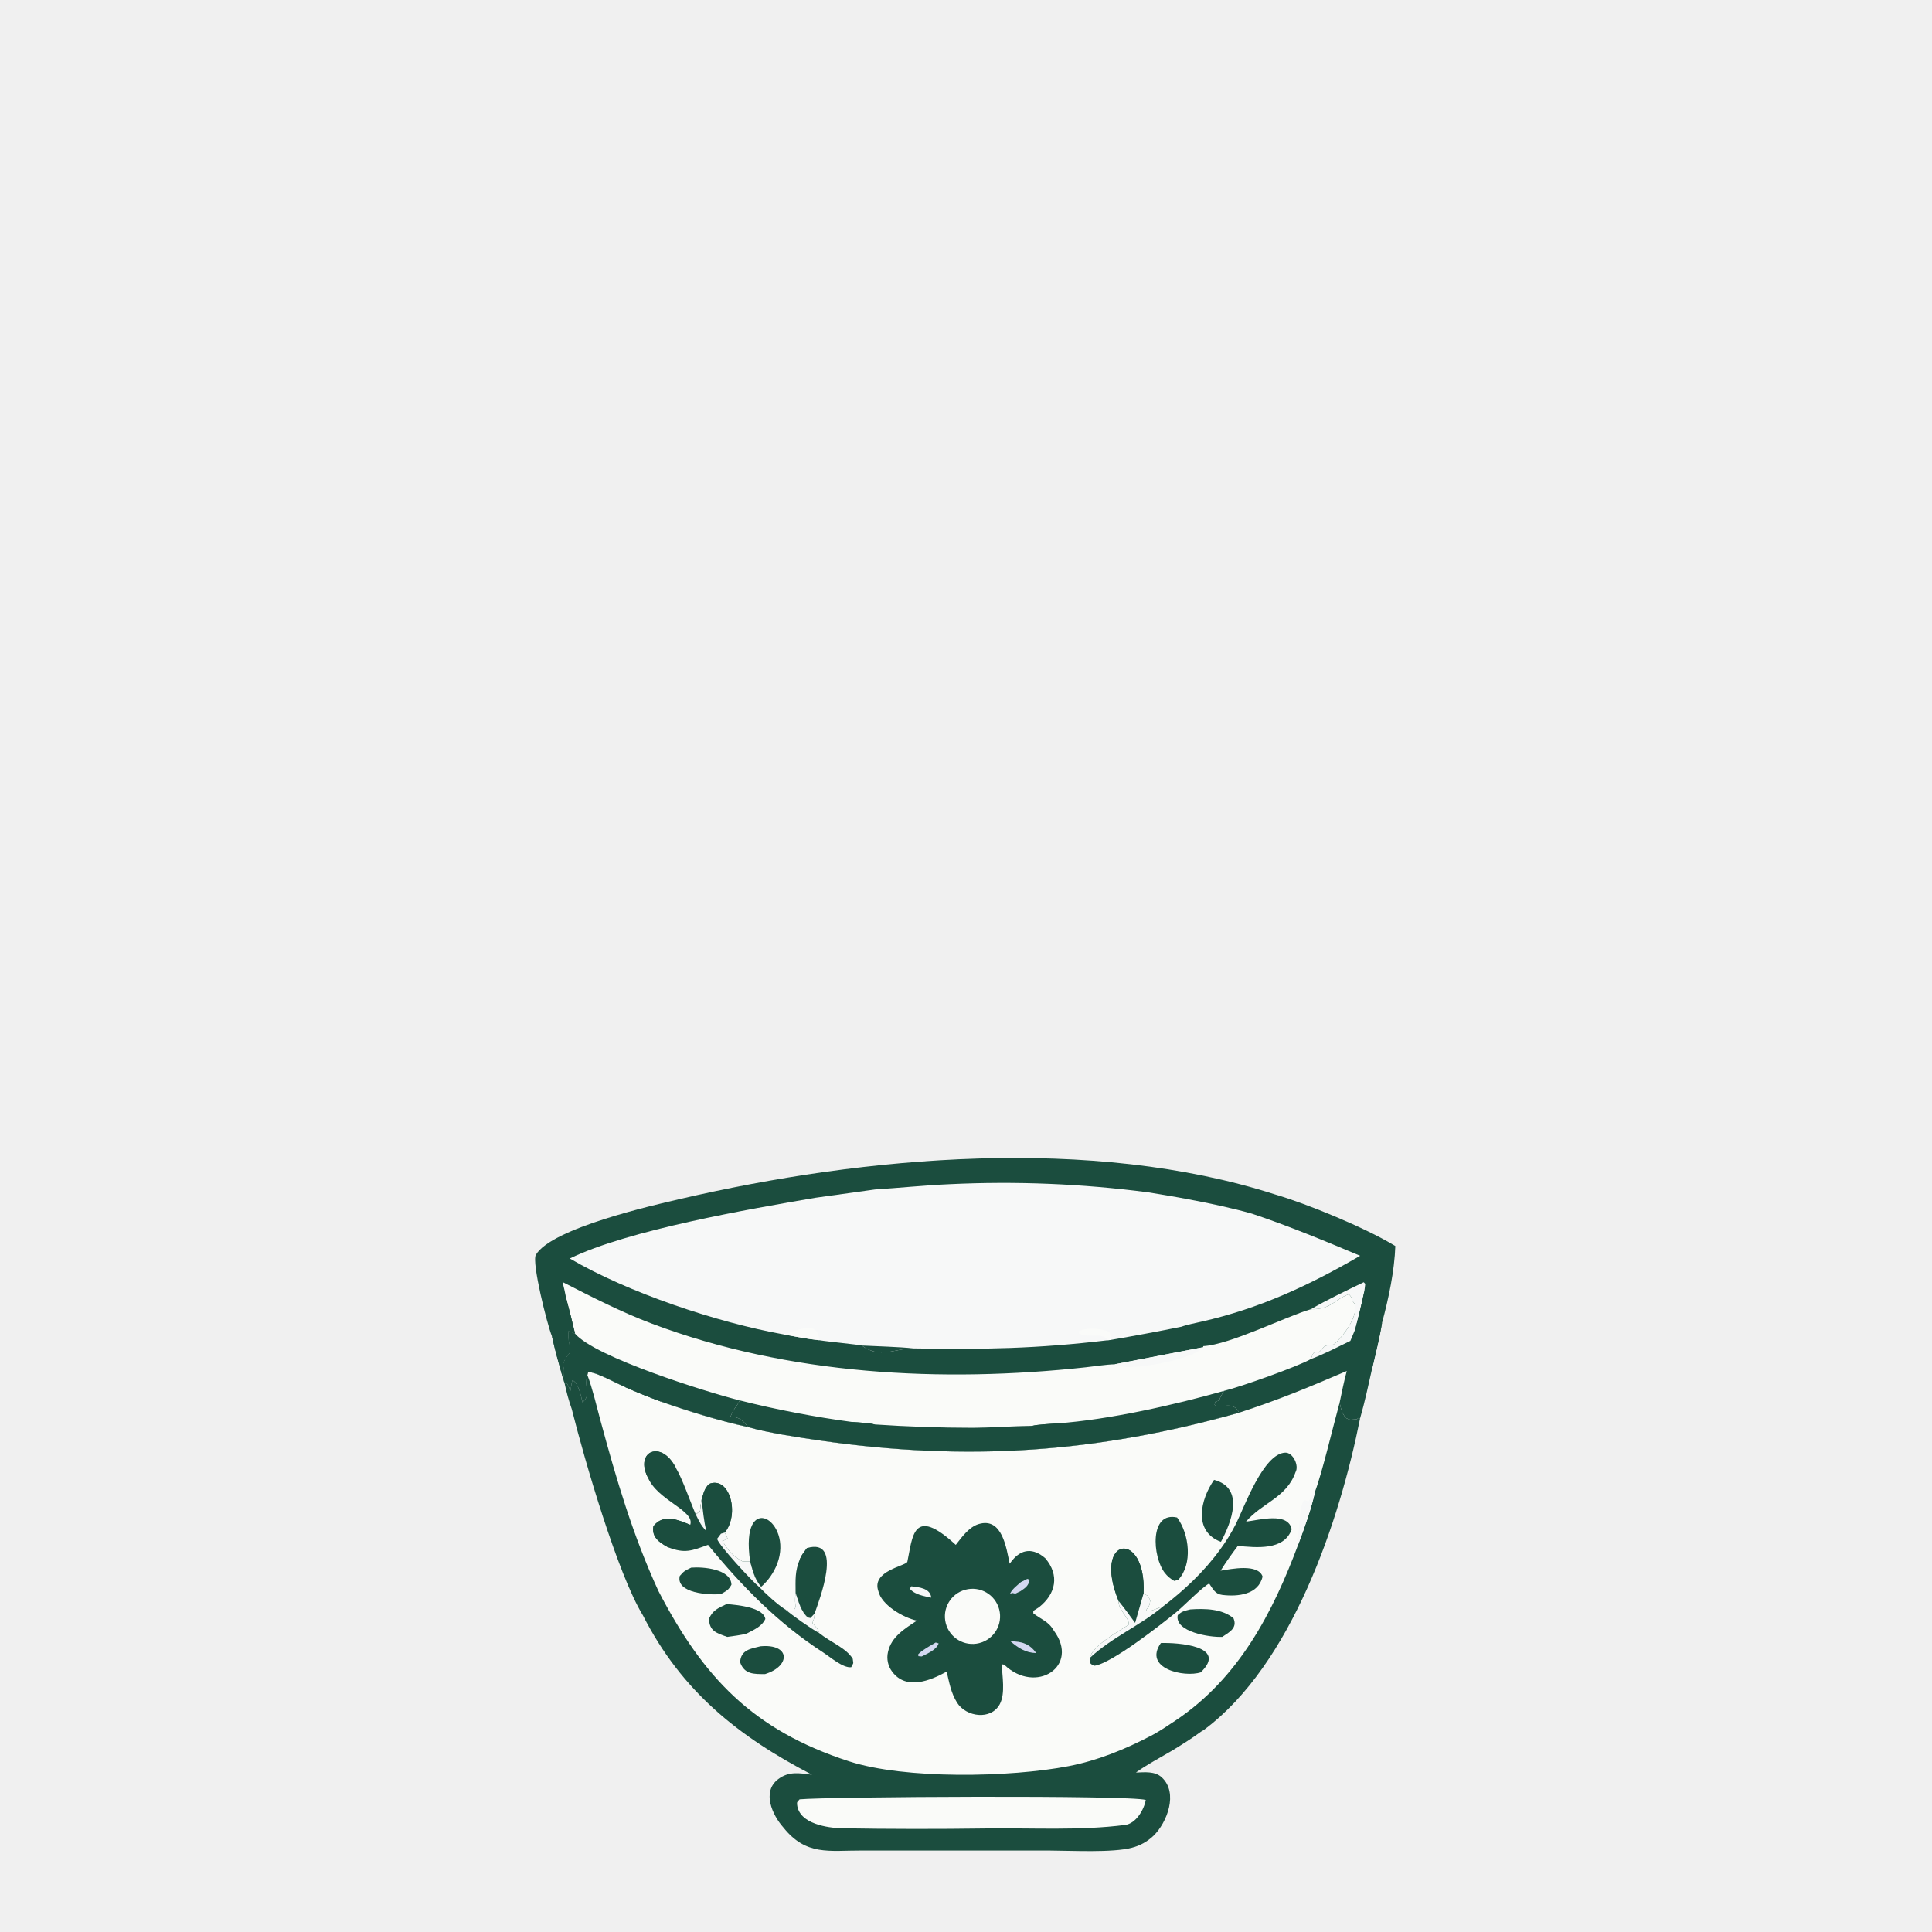
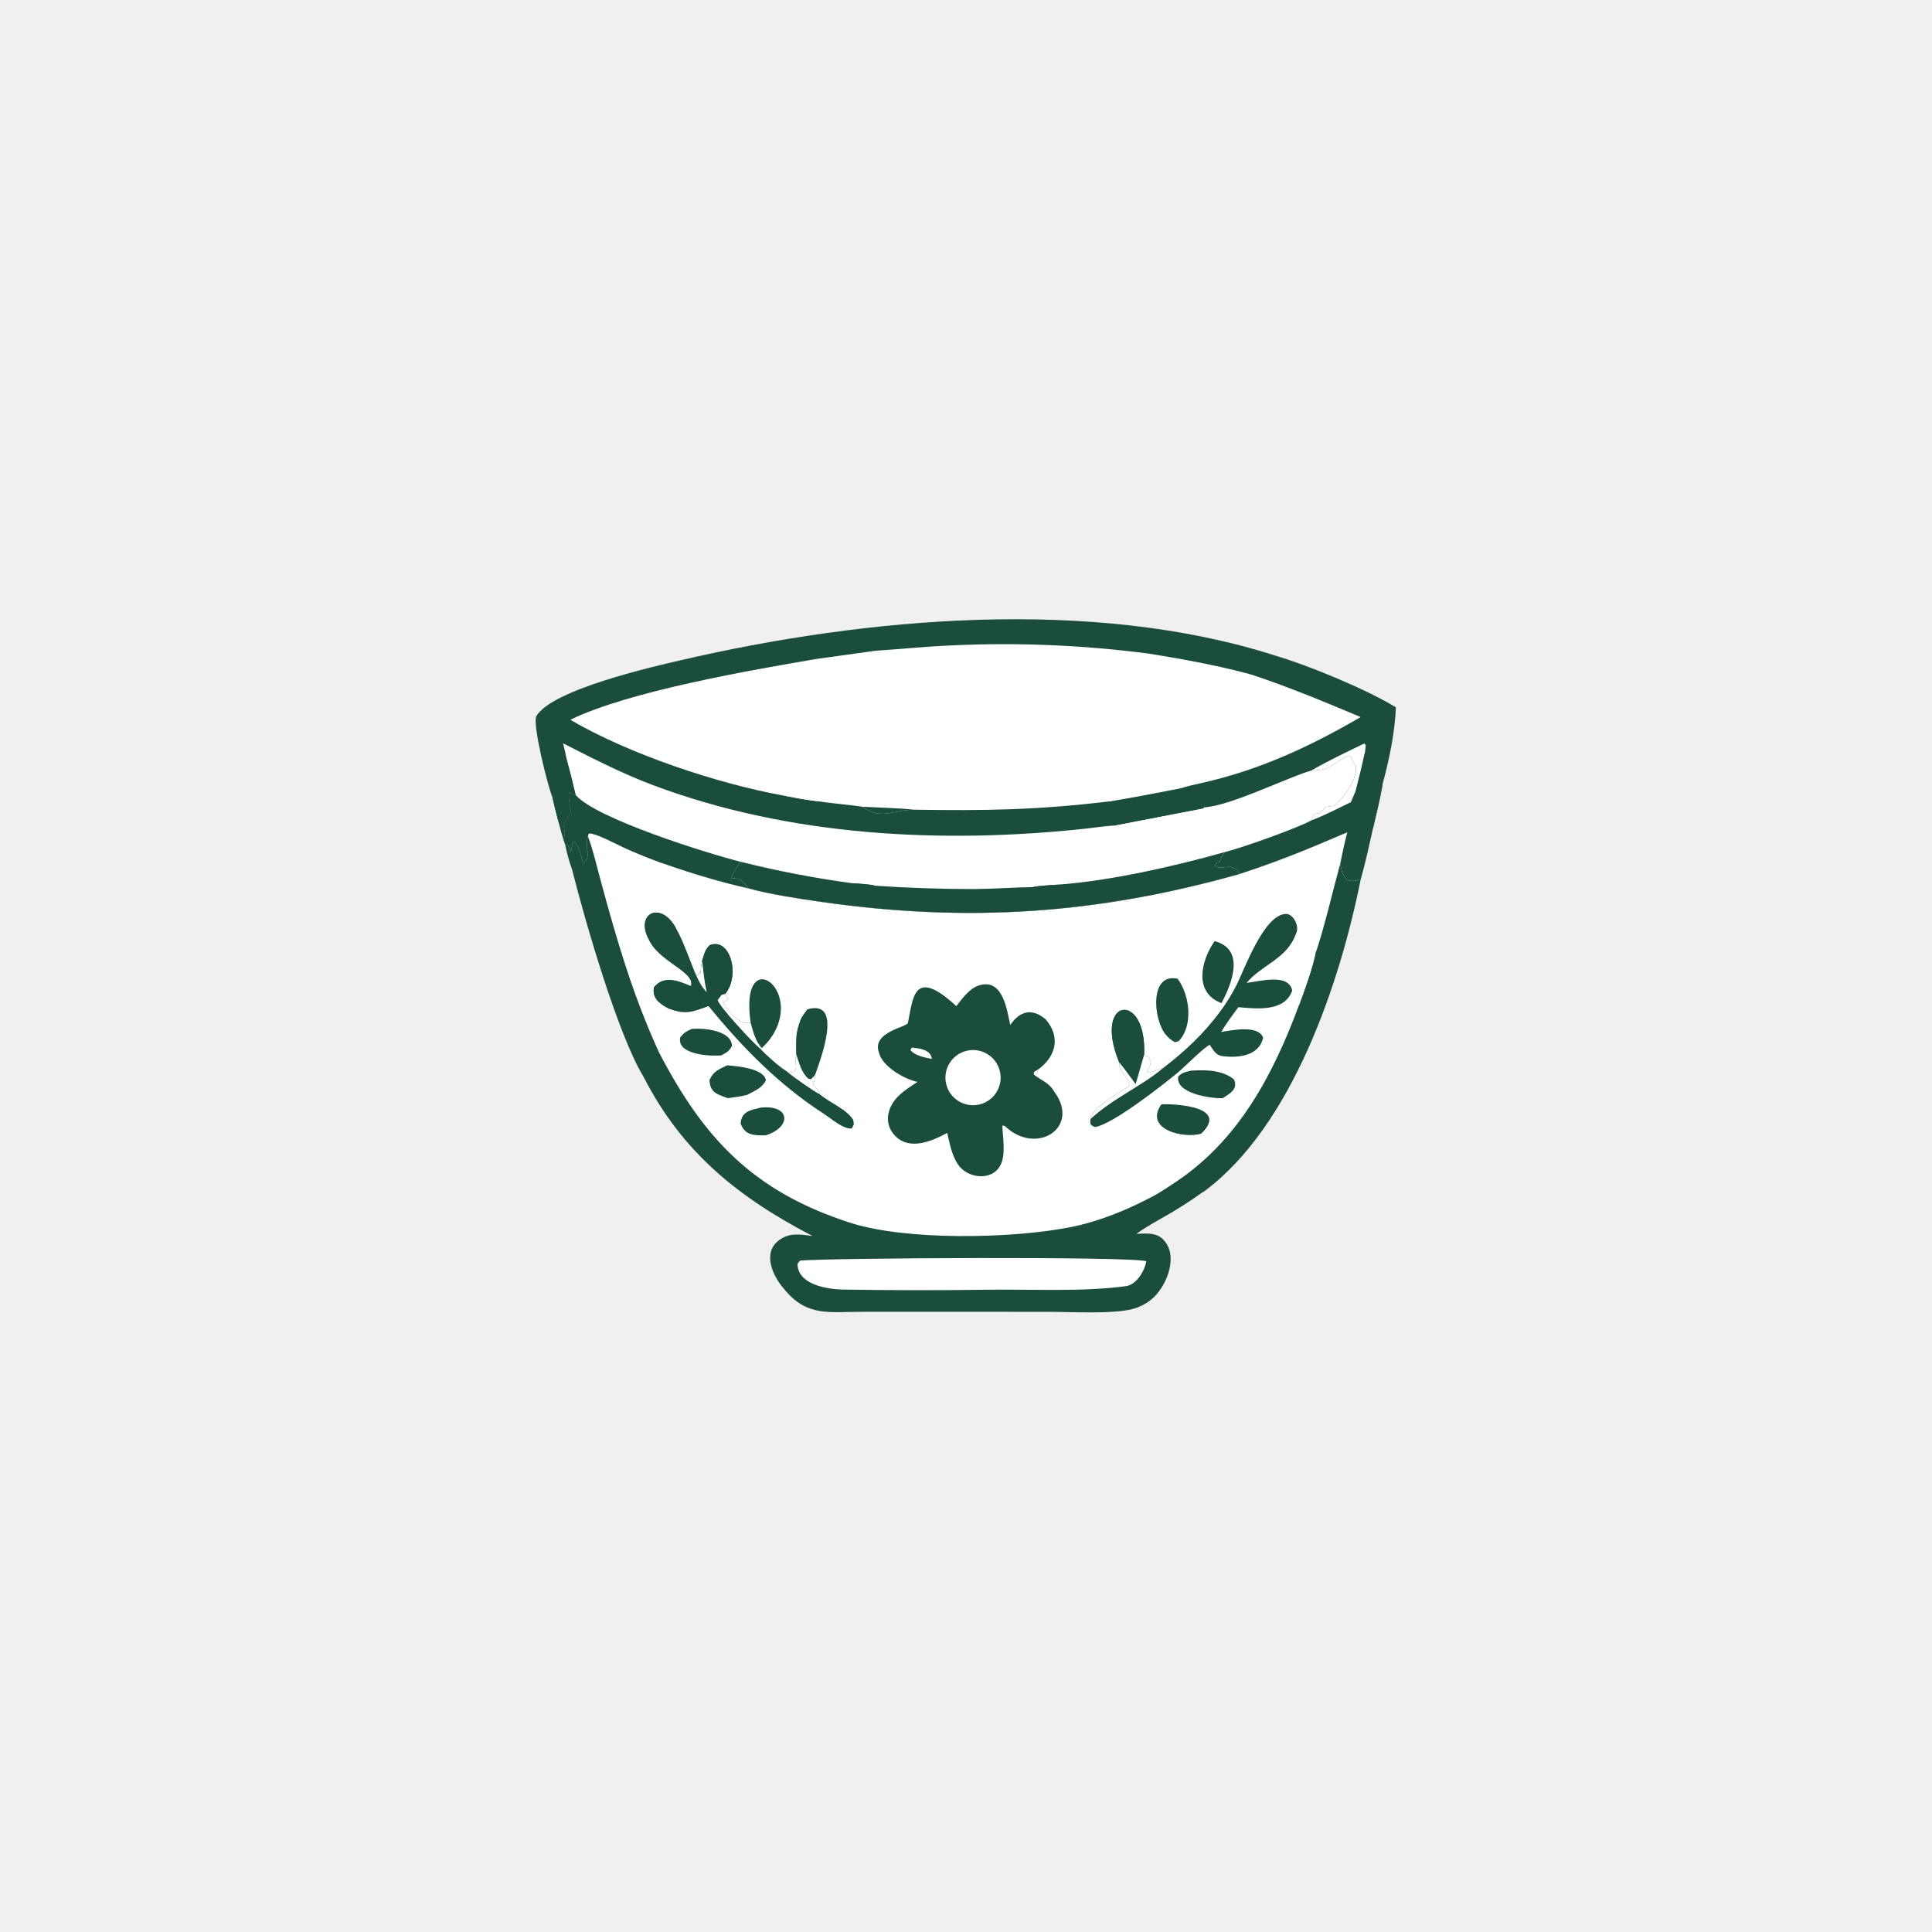
<svg xmlns="http://www.w3.org/2000/svg" width="624" height="624" viewBox="0 0 624 624" fill="none">
-   <path d="M178.272 431.618C176.701 427.782 171.684 407.673 173.062 405.302C178.11 396.62 211.705 389.099 219.546 387.275C279.354 373.362 352.66 366.775 411.8 385.773C422.17 388.794 440.755 396.479 450 402.053L450.67 402.448C450.38 410.573 448.5 419.414 446.365 427.296C445.655 431.808 444.295 437.118 443.26 441.628C442.025 447.083 440.84 452.758 439.285 458.113C432.67 491.343 417.205 537.543 389 558.603C388.605 558.898 388.385 559.018 387.985 559.243C384.665 561.653 381.95 563.358 378.435 565.498C374.865 567.593 370.11 570.133 366.89 572.498C369.73 572.403 373.015 571.993 375.25 574.068C380.635 579.063 376.96 588.658 372.545 592.938C370.585 594.808 368.17 596.138 365.545 596.798C359.305 598.448 346.06 597.718 339.185 597.698L278.413 597.688C267.785 597.653 260.373 599.473 253 590.228C249.498 586.303 245.959 578.708 251.321 574.648C254.837 571.988 258.181 572.693 262.241 573.193C238.521 560.878 220.172 546.293 207.673 521.778C199.495 508.473 188.764 471.468 184.661 455.093C183.555 451.888 183.068 450.033 182.335 446.713L181.848 445.243C180.528 440.598 179.321 436.348 178.272 431.618Z" fill="#FAFBF9" />
-   <path d="M178.272 431.618C176.701 427.782 171.684 407.673 173.062 405.302C178.11 396.62 211.705 389.099 219.546 387.275C279.354 373.362 352.66 366.775 411.8 385.773C422.17 388.794 440.755 396.479 450 402.053L450.67 402.448C450.38 410.573 448.5 419.414 446.365 427.296C445.655 431.808 444.295 437.118 443.26 441.628C442.025 447.083 440.84 452.758 439.285 458.113L438.695 457.993L438.265 458.363C435.965 458.498 436.34 458.813 434.565 457.913C433.215 455.858 433.24 455.468 432.68 452.998C433.4 449.578 434.07 446.183 434.985 442.808C422.41 448.203 413.275 452.013 400.23 456.273C354.235 469.228 312.465 472.098 264.782 465.248C258.29 464.318 247.806 462.738 241.624 460.923C232.43 458.908 222.397 455.828 213.536 452.698C209.622 451.268 205.757 449.708 201.948 448.018C199.399 446.968 192.221 442.918 189.97 443.203L189.703 444.093C188.496 448.573 191.154 450.278 188.136 452.923C187.652 451.003 186.859 446.508 184.844 445.798C184.633 446.768 184.511 447.388 184.379 448.383L184.28 449.188L183.253 447.018L182.335 446.713L181.848 445.243C180.528 440.598 179.321 436.348 178.272 431.618Z" fill="#1B4D3E" />
-   <path d="M182.876 419.378C182.512 417.504 182.169 415.921 181.69 414.074C191.051 418.851 200.657 423.784 210.511 427.499C254.625 444.128 304.135 446.658 350.635 441.618C353.55 441.303 357.16 440.718 360.03 440.638L388.565 435.133L388.64 434.773C397.235 434.333 415.68 425.049 423.405 422.855C430.08 422.941 430.685 419.848 435.665 418.013C437.26 419.65 435.945 419.385 437.705 421.284C438.495 425.445 433.815 431.663 430.765 434.253C427.065 434.808 428.58 434.208 425.885 436.848L424.905 436.568C423.865 437.088 424 437.528 423.405 438.948C419.265 441.338 400.55 447.988 395.38 449.213C394.615 450.428 394.2 450.953 393.77 452.353L392.595 452.708L392.285 453.703C394.385 455.333 398.015 452.008 400.23 456.273C354.235 469.228 312.465 472.098 264.782 465.248C258.29 464.318 247.806 462.738 241.624 460.923C232.43 458.908 222.397 455.828 213.536 452.698C209.622 451.268 205.757 449.708 201.948 448.018C199.399 446.968 192.221 442.918 189.97 443.203L189.703 444.093C188.496 448.573 191.154 450.278 188.136 452.923C187.652 451.003 186.859 446.508 184.844 445.798C184.633 446.768 184.511 447.388 184.379 448.383L184.28 449.188L183.253 447.018L182.335 446.713L181.848 445.243C183.08 440.558 180.085 441.913 183.992 436.888C184.492 434.648 183.118 433.103 183.627 429.734C184.309 430.125 185 430.448 185.728 430.743C184.853 426.937 183.902 423.147 182.876 419.378Z" fill="#FAFBF9" />
-   <path d="M341.55 459.723C358.28 458.528 379.355 453.753 395.38 449.213C394.615 450.428 394.2 450.953 393.77 452.353L392.595 452.708L392.285 453.703C394.385 455.333 398.015 452.008 400.23 456.273C354.235 469.228 312.465 472.098 264.782 465.248C258.29 464.318 247.806 462.738 241.624 460.923C240.023 458.753 238.651 457.588 235.895 457.588C237.519 453.898 238.009 454.458 238.882 452.293C250.888 455.313 263.056 457.653 275.327 459.293C276.879 459.383 281.139 459.623 282.4 460.063C293.02 460.783 303.66 461.148 314.305 461.153C320.755 461.103 327.185 460.593 333.435 460.523C335.005 460.088 339.675 459.863 341.55 459.723Z" fill="#1B4D3E" />
-   <path d="M333.435 460.523C335.005 460.088 339.675 459.863 341.55 459.723C344.645 461.363 345.89 459.728 348.98 460.168C349.905 460.298 349.49 461.318 350.915 461.918C347.485 463.148 333.445 464.523 330.81 461.688C331.845 461.578 332.63 461.518 333.58 461.078L333.435 460.523Z" fill="#1B4D3E" />
-   <path d="M275.327 459.293C276.879 459.383 281.139 459.623 282.4 460.063C283.778 461.263 286.302 461.468 288.204 461.828L288.22 462.633C285.691 464.618 271.826 462.378 269.744 460.273L270.286 459.803C272.464 459.913 273.234 459.898 275.327 459.293Z" fill="#1B4D3E" />
-   <path d="M181.848 445.243C183.08 440.558 180.085 441.913 183.992 436.888C184.492 434.648 183.118 433.103 183.627 429.734C184.309 430.125 185 430.448 185.728 430.743C192.225 438.368 228.238 449.623 238.882 452.293C238.009 454.458 237.519 453.898 235.895 457.588C238.651 457.588 240.023 458.753 241.624 460.923C232.43 458.908 222.397 455.828 213.536 452.698C209.622 451.268 205.757 449.708 201.948 448.018C199.399 446.968 192.221 442.918 189.97 443.203L189.703 444.093C188.496 448.573 191.154 450.278 188.136 452.923C187.652 451.003 186.859 446.508 184.844 445.798C184.633 446.768 184.511 447.388 184.379 448.383L184.28 449.188L183.253 447.018L182.335 446.713L181.848 445.243Z" fill="#1B4D3E" />
-   <path d="M201.948 448.018C204.169 448.023 209.162 447.443 210.306 448.068L210.597 448.568C211.57 450.213 212.726 451.373 213.536 452.698C209.622 451.268 205.757 449.708 201.948 448.018Z" fill="#1B4D3E" />
-   <path d="M360.03 440.638L388.565 435.133C386.33 438.773 363.865 443.508 360.03 440.638Z" fill="#F7F8F8" />
-   <path d="M423.405 422.855C427.875 420.18 435.63 416.449 440.455 414.141L440.96 414.675L440.675 417.021C439.79 421.145 438.805 425.247 437.72 429.324L436.14 433.083C432.425 434.878 427.16 437.608 423.405 438.948C424 437.528 423.865 437.088 424.905 436.568L425.885 436.848C428.58 434.208 427.065 434.808 430.765 434.253C433.815 431.663 438.495 425.445 437.705 421.284C435.945 419.385 437.26 419.65 435.665 418.013C430.685 419.848 430.08 422.941 423.405 422.855Z" fill="#F7F8F8" />
-   <path d="M178.272 431.618C179.582 432.063 179.269 432.158 180.188 433.693L181.177 433.778C182.146 430.783 179.569 425.859 178.265 422.802L179.484 422.399L180.853 423.167C182.357 422.888 179.906 421.927 182.876 419.378C183.902 423.147 184.853 426.937 185.728 430.743C185 430.448 184.309 430.125 183.627 429.734C183.118 433.103 184.492 434.648 183.992 436.888C180.085 441.913 183.08 440.558 181.848 445.243C180.528 440.598 179.321 436.348 178.272 431.618Z" fill="#1B4D3E" />
-   <path d="M440.675 417.021C442.235 421.1 442.635 422.19 443.17 426.439C441.375 427.371 439.51 428.513 437.72 429.324C438.805 425.247 439.79 421.145 440.675 417.021Z" fill="#1B4D3E" />
-   <path d="M444.16 430.643L445.42 427.574L446.365 427.296C445.655 431.808 444.295 437.118 443.26 441.628C440.39 439.203 441.725 432.723 444.16 430.643Z" fill="#1B4D3E" />
-   <path d="M282.573 384.18C290.608 383.663 298.693 382.815 306.715 382.471C328.14 381.442 349.615 382.325 370.885 385.11C375.18 385.838 379.675 386.53 383.935 387.368C390.33 388.554 398.1 390.211 404.38 392C415.985 395.858 427.98 400.827 439.295 405.595C422.845 415.17 406.695 422.676 387.985 426.886C386.515 427.217 382.9 427.975 381.615 428.5C374.02 430.041 366.405 431.463 358.765 432.768L357.775 432.878C334.74 435.623 317.905 435.878 295.071 435.513C288.679 435.483 284.379 439.013 278.324 434.578C277.363 434.288 267.092 433.308 264.623 432.868C260.787 432.483 256.918 431.698 253.119 430.998C231.641 427.145 202.9 417.547 184.03 406.469C202.983 397.232 242.153 390.486 263.354 386.857L282.573 384.18Z" fill="#F7F8F8" />
-   <path d="M253.119 430.998C257.352 429.91 264.058 425.861 264.623 432.868C260.787 432.483 256.918 431.698 253.119 430.998Z" fill="#FAFBF9" />
-   <path d="M357.775 432.878C355.805 430.048 352.715 432.398 348.56 430.758L348.44 429.986C350.955 428.674 355.595 428.977 358.17 430.178C359.135 431.673 358.885 430.853 358.765 432.768L357.775 432.878Z" fill="#FAFBF9" />
-   <path d="M278.324 434.578C283.206 434.833 290.385 434.998 295.071 435.513C288.679 435.483 284.379 439.013 278.324 434.578Z" fill="#1B4D3E" />
-   <path d="M189.703 444.093C191.383 448.518 192.648 454.028 193.903 458.673C199.075 477.803 204.348 495.773 212.648 513.843C227.142 541.778 243.134 558.758 274.186 568.858C292.278 574.748 326.31 574.083 345.195 570.423C354.53 568.613 363.31 565.023 371.68 560.658C372.08 560.448 372.475 560.238 372.87 560.018C375.23 558.678 377.415 557.193 379.675 555.698C400.09 542.038 411.13 520.823 419.395 498.588C421.3 493.438 423.615 487.118 424.725 481.778C426.995 475.838 430.74 460.003 432.68 452.998C433.24 455.468 433.215 455.858 434.565 457.913C436.34 458.813 435.965 458.498 438.265 458.363L438.695 457.993L439.285 458.113C432.67 491.343 417.205 537.543 389 558.603C388.605 558.898 388.385 559.018 387.985 559.243C384.665 561.653 381.95 563.358 378.435 565.498C374.865 567.593 370.11 570.133 366.89 572.498C369.73 572.403 373.015 571.993 375.25 574.068C380.635 579.063 376.96 588.658 372.545 592.938C370.585 594.808 368.17 596.138 365.545 596.798C359.305 598.448 346.06 597.718 339.185 597.698L278.413 597.688C267.785 597.653 260.373 599.473 253 590.228C249.498 586.303 245.959 578.708 251.321 574.648C254.837 571.988 258.181 572.693 262.241 573.193C238.521 560.878 220.172 546.293 207.673 521.778C199.495 508.473 188.764 471.468 184.661 455.093C183.555 451.888 183.068 450.033 182.335 446.713L183.253 447.018L184.28 449.188L184.379 448.383C184.511 447.388 184.633 446.768 184.844 445.798C186.859 446.508 187.652 451.003 188.136 452.923C191.154 450.278 188.496 448.573 189.703 444.093Z" fill="#1B4D3E" />
-   <path d="M258.248 581.153C267.388 580.283 364.96 579.738 370.06 581.353C369.5 584.533 366.87 588.978 363.405 589.423C348.69 591.318 333.365 590.348 318.49 590.558C302.95 590.773 287.275 590.763 271.738 590.498C267.559 590.373 258.136 589.178 257.453 582.898C257.34 581.863 257.567 582.023 258.248 581.153Z" fill="#FAFBF9" />
-   <path d="M194.392 470.938C194.648 471.338 194.449 471.138 195.148 471.318L195.828 471.068C196.663 472.583 197.44 477.383 196.598 478.938C193.441 477.073 192.393 475.853 192.749 472.243C193.812 471.813 193.646 471.813 194.392 470.938Z" fill="#1B4D3E" />
-   <path d="M424.725 481.778C423.615 487.118 421.3 493.438 419.395 498.588L418.805 497.368C420.205 493.263 419.435 486.503 421.265 484.418C422.2 484.818 421.705 484.683 422.745 484.813C423.515 483.253 423.51 483.088 424.725 481.778Z" fill="#F7F8F8" />
-   <path d="M308.7 498.963C310.64 496.468 312.955 493.208 316.06 492.253C323.75 489.893 325.055 500.143 326.1 505.038C326.335 504.718 326.58 504.408 326.825 504.098C330.035 500.093 333.81 500.003 337.595 503.268C342.26 508.748 341.06 514.753 335.59 519.093L333.735 520.298L333.745 521.078C336.32 523.078 338.655 523.643 340.355 526.638C348.93 538.183 334.53 547.468 324.33 537.658L323.56 537.523C323.675 541.338 324.775 546.888 322.93 550.378C320.12 555.683 312.035 554.578 309.12 549.928C307.12 546.738 306.605 543.448 305.755 539.908C300.48 542.798 292.695 546.038 288.129 539.888C286.783 538.083 286.296 535.773 286.797 533.578C287.888 528.593 292.253 526.018 296.148 523.433C291.693 522.483 284.68 518.358 283.693 513.903C281.344 507.278 292.769 505.763 293.064 504.388C294.747 496.538 294.738 486.068 308.7 498.963Z" fill="#1B4D3E" />
-   <path d="M311.755 513.458C316.54 512.153 321.465 515.003 322.72 519.803C323.975 524.598 321.075 529.493 316.265 530.698C311.525 531.888 306.71 529.038 305.475 524.308C304.24 519.583 307.04 514.738 311.755 513.458Z" fill="#FAFBF9" />
-   <path d="M329.705 511.003L331.8 509.943L332.56 510.208C332.15 512.258 331.22 512.808 329.58 513.928C327.505 514.853 328.495 514.828 326.555 514.393L326.945 514.853L326.25 514.698C326.87 513.283 328.49 512.078 329.705 511.003Z" fill="#D3D8F1" />
-   <path d="M294.329 512.348C296.895 512.613 300.48 513.008 300.78 516.008C298.471 515.538 295.388 515.018 293.868 513.138L294.329 512.348Z" fill="#F7F8F8" />
-   <path d="M326.4 530.143C329.89 530.058 332.665 530.968 334.66 533.908C331.28 533.838 328.905 532.268 326.4 530.143Z" fill="#D3D8F1" />
-   <path d="M302.21 530.503L303.16 530.788C302.475 532.858 299.702 533.968 297.707 535.003L296.603 534.908L296.589 534.258C297.978 532.853 300.445 531.553 302.21 530.503Z" fill="#D3D8F1" />
-   <path d="M317.545 499.928L318.24 500.458C319.05 502.573 318.96 503.588 319.09 505.898C317.58 504.093 317.89 502.633 317.545 499.928Z" fill="#1B4D3E" />
-   <path d="M375.535 518.923C382.515 513.583 388.75 507.748 393.96 500.633C395.955 497.943 397.715 495.088 399.225 492.103C401.79 487.023 408.02 469.408 415.13 469.178C417.605 469.098 419.665 473.378 418.42 475.503C415.54 483.738 407.54 485.413 402.445 491.458C406.77 490.943 416.005 488.268 417.19 493.918C414.775 500.943 405.515 499.793 399.795 499.298C397.67 502.133 396.1 504.318 394.225 507.308C397.725 506.723 406.335 504.963 407.79 509.183C406.5 515.033 399.79 515.768 394.74 515.123C392.45 514.833 391.795 513.238 390.535 511.438C388.295 512.618 382.37 518.673 380.11 520.533C375.37 524.433 358.91 537.363 353.45 538.008C352.04 537.398 351.8 537.168 352.055 535.423C352.655 531.693 361.24 526.883 364.525 524.783C365.01 522.673 361.085 520.048 361.3 517.108C352.615 495.998 370.38 493.938 369.34 514.693C371.225 515.743 370.545 515.023 371.515 516.888C371.27 518.638 371.175 518.608 370.21 520.013L370.695 520.448C373.105 520.013 373.565 519.368 375.535 518.923Z" fill="#1B4D3E" />
-   <path d="M361.3 517.108C352.615 495.998 370.38 493.938 369.34 514.693L366.625 524.158C364.905 521.828 363.13 519.333 361.3 517.108Z" fill="#1B4D3E" />
-   <path d="M366.625 524.158L369.34 514.693C371.225 515.743 370.545 515.023 371.515 516.888C371.27 518.638 371.175 518.608 370.21 520.013L370.695 520.448C373.105 520.013 373.565 519.368 375.535 518.923C368.4 524.938 359.175 528.783 352.055 535.423C352.655 531.693 361.24 526.883 364.525 524.783C365.01 522.673 361.085 520.048 361.3 517.108C363.13 519.333 364.905 521.828 366.625 524.158Z" fill="#F7F8F8" />
-   <path d="M209.203 477.093C204.996 468.768 213.595 464.858 218.286 474.083C220.39 477.568 222.93 485.013 224.741 489.188L226.112 487.973C226.236 486.518 226.339 485.773 226.596 484.378C227.265 482.223 227.461 480.853 229.012 479.288C235.607 476.623 239.017 488.843 234.092 494.988L235.001 496.863L234.698 497.098L234.717 496.863C233.799 497.623 234.285 497.383 233.309 497.673C235.247 500.868 236.507 502.428 239.803 504.288C240.623 504.308 241.465 504.353 242.28 504.298C243.146 507.368 243.734 509.998 245.848 512.503L245.167 512.523C247.178 514.638 251.148 518.273 253.595 519.808C255.535 520.438 254.722 520.558 256.368 520.153L256.951 519.093C256.82 517.668 256.731 516.813 256.864 515.373L256.962 514.398C257.95 517.248 258.687 520.478 260.939 522.398L261.782 522.543L263.117 521.088C262.985 522.448 262.96 522.953 262.373 524.183L262.741 524.598C263.668 525.663 264.213 526.103 264.601 527.458C268.25 530.403 273.282 532.263 275.41 535.733C275.632 537.638 275.785 536.758 274.918 538.483C272.274 538.798 268.093 535.153 265.896 533.733C251.355 524.333 239.576 512.298 228.681 498.953C223.398 500.868 221.221 501.828 215.819 499.758C212.928 498.198 210.396 496.443 211.048 492.913C214.246 488.833 218.926 490.838 222.931 492.493C224.52 487.808 212.299 484.678 209.203 477.093Z" fill="#1B4D3E" />
-   <path d="M226.596 484.378C227.265 482.223 227.461 480.853 229.012 479.288C235.607 476.623 239.017 488.843 234.092 494.988L232.853 495.358C230.219 495.218 230.547 496.763 228.424 496.208L228.093 494.493C226.313 492.523 225.911 491.533 224.741 489.188L226.112 487.973C226.236 486.518 226.339 485.773 226.596 484.378Z" fill="#1B4D3E" />
-   <path d="M224.741 489.188L226.112 487.973C226.236 486.518 226.339 485.773 226.596 484.378C226.999 487.738 227.347 491.203 228.093 494.493C226.313 492.523 225.911 491.533 224.741 489.188Z" fill="#F7F8F8" />
-   <path d="M209.203 477.093C204.996 468.768 213.595 464.858 218.286 474.083C218.088 477.283 219.626 481.448 221.281 484.153C221.129 485.318 221.413 484.993 220.759 485.503C216.368 484.928 212.035 477.723 209.203 477.093Z" fill="#1B4D3E" />
-   <path d="M215.819 499.758C212.928 498.198 210.396 496.443 211.048 492.913C214.246 488.833 218.926 490.838 222.931 492.493C224.85 493.508 224.804 493.413 226.115 495.103C226.26 496.848 226.445 496.028 225.341 497.593C220.364 500.308 220.246 498.948 215.819 499.758Z" fill="#1B4D3E" />
-   <path d="M232.853 495.358L234.092 494.988L235.001 496.863L234.698 497.098L234.717 496.863C233.799 497.623 234.285 497.383 233.309 497.673C235.247 500.868 236.507 502.428 239.803 504.288C240.623 504.308 241.465 504.353 242.28 504.298C243.146 507.368 243.734 509.998 245.848 512.503L245.167 512.523C243.179 510.983 232.224 499.203 231.607 497.018L232.853 495.358Z" fill="#F7F8F8" />
-   <path d="M256.962 514.398C257.95 517.248 258.687 520.478 260.939 522.398L261.782 522.543L263.117 521.088C262.985 522.448 262.96 522.953 262.373 524.183L262.741 524.598C263.668 525.663 264.213 526.103 264.601 527.458C261.753 525.913 256.083 521.843 253.595 519.808C255.535 520.438 254.722 520.558 256.368 520.153L256.951 519.093C256.82 517.668 256.731 516.813 256.864 515.373L256.962 514.398Z" fill="#F7F8F8" />
-   <path d="M260.642 499.988C272.527 496.538 264.563 516.898 263.117 521.088L261.782 522.543L260.939 522.398C258.687 520.478 257.95 517.248 256.962 514.398C256.955 510.198 256.706 507.573 258.319 503.628C258.935 502.118 259.676 501.323 260.642 499.988Z" fill="#1B4D3E" />
-   <path d="M260.642 499.988C263.909 501.623 267.828 504.118 265.467 508.478C264.54 507.698 263.984 507.163 263.129 506.303L262.671 506.333C261.047 510.088 264.246 513.983 261.5 520.133L261.263 520.208C261.252 518.568 261.195 518.448 261.621 516.798C259.016 514.783 260.088 517.563 258.25 514.928C258.177 512.248 258.583 505.348 258.319 503.628C258.935 502.118 259.676 501.323 260.642 499.988Z" fill="#1B4D3E" />
-   <path d="M242.28 504.298C238.84 480.778 256.38 490.968 251.018 505.103C249.91 507.948 248.138 510.483 245.848 512.503C243.734 509.998 243.146 507.368 242.28 504.298Z" fill="#1B4D3E" />
-   <path d="M243.723 501.143C243.497 499.393 243.264 498.533 243.751 496.858L244.323 496.718C245.908 497.893 245.818 497.868 246.826 499.603L247.73 500.588C246.723 503.878 247.259 507.448 246.211 509.888C243.428 508.948 243.396 503.578 243.723 501.143Z" fill="#1B4D3E" />
-   <path d="M379.28 510.613C378.075 509.963 377.015 509.063 376.175 507.978C372.165 502.728 371.23 488.058 380.19 490.128C384.14 495.493 385.29 505.188 380.55 510.248L379.28 510.613Z" fill="#1B4D3E" />
-   <path d="M392.12 477.968C402.07 480.568 397.76 491.608 394.335 497.988C385.26 494.598 387.72 484.258 392.12 477.968Z" fill="#1B4D3E" />
-   <path d="M234.676 518.083C238.044 518.348 246.593 519.113 247.191 522.888C246.045 525.358 243.568 526.338 241.157 527.613C239.381 528.128 236.788 528.408 234.89 528.688C231.447 527.438 229.095 526.858 228.99 522.808C230.236 520.023 231.913 519.423 234.676 518.083Z" fill="#1B4D3E" />
-   <path d="M374.94 530.663C380.22 530.498 396.765 531.528 387.815 540.133C382.525 541.868 369.105 538.938 374.94 530.663Z" fill="#1B4D3E" />
-   <path d="M375.3 531.793C376.89 531.783 378.48 531.783 380.065 531.788C385.33 531.763 384.385 532.833 388.415 535.243L388.075 536.008C386.42 536.633 386.395 536.828 385.455 538.208C383.915 537.843 384.225 537.828 382.965 536.793C379.985 537.448 376.47 537.893 374.665 534.968C374.57 533.253 374.59 533.373 375.3 531.793Z" fill="#1B4D3E" />
-   <path d="M384.455 519.808C389.1 519.488 394.66 519.563 398.39 522.648C399.73 525.753 397.19 527.098 394.78 528.678C390.86 528.888 379.295 527.098 380.385 521.653C381.815 520.328 382.58 520.298 384.455 519.808Z" fill="#1B4D3E" />
-   <path d="M223.237 506.313C227.098 505.978 236.111 506.768 236.246 511.833C235.207 513.658 234.712 513.758 232.819 514.873C229.14 515.208 218.252 514.653 219.541 509.013C220.982 507.333 221.192 507.318 223.237 506.313Z" fill="#1B4D3E" />
-   <path d="M245.605 531.723C255.287 530.818 255.48 538.108 247.118 540.693C243.528 540.708 240.417 540.823 239.045 536.883C239.264 532.873 242.431 532.503 245.605 531.723Z" fill="#1B4D3E" />
+   <path d="M178.446 257.618C176.876 253.782 171.858 233.673 173.237 231.302C178.284 222.62 211.879 215.099 219.721 213.275C279.528 199.362 352.835 192.775 411.975 211.773C422.345 214.794 440.93 222.479 450.175 228.053L450.845 228.448C450.555 236.573 448.675 245.414 446.54 253.296C445.83 257.808 444.47 263.118 443.435 267.628C442.2 273.083 441.015 278.758 439.46 284.113C432.845 317.343 417.38 363.543 389.175 384.603C388.78 384.898 388.56 385.018 388.16 385.243C384.84 387.653 382.125 389.358 378.61 391.498C375.04 393.593 370.285 396.133 367.065 398.498C369.905 398.403 373.19 397.993 375.425 400.068C380.81 405.063 377.135 414.658 372.72 418.938C370.76 420.808 368.345 422.138 365.72 422.798C359.48 424.448 346.235 423.718 339.36 423.698L278.587 423.688C267.959 423.653 260.548 425.473 253.175 416.228C249.672 412.303 246.133 404.708 251.495 400.648C255.011 397.988 258.355 398.693 262.416 399.193C238.695 386.878 220.346 372.293 207.847 347.778C199.67 334.473 188.938 297.468 184.835 281.093C183.729 277.888 183.242 276.033 182.509 272.713L182.023 271.243C180.702 266.598 179.495 262.348 178.446 257.618Z" fill="white" />
+   <path d="M178.446 257.618C176.876 253.782 171.858 233.673 173.237 231.302C178.284 222.62 211.879 215.099 219.721 213.275C279.528 199.362 352.835 192.775 411.975 211.773C422.345 214.794 440.93 222.479 450.175 228.053L450.845 228.448C450.555 236.573 448.675 245.414 446.54 253.296C445.83 257.808 444.47 263.118 443.435 267.628C442.2 273.083 441.015 278.758 439.46 284.113L438.87 283.993L438.44 284.363C436.14 284.498 436.515 284.813 434.74 283.913C433.39 281.858 433.415 281.468 432.855 278.998C433.575 275.578 434.245 272.183 435.16 268.808C422.585 274.203 413.45 278.013 400.405 282.273C354.41 295.228 312.64 298.098 264.957 291.248C258.465 290.318 247.981 288.738 241.798 286.923C232.605 284.908 222.571 281.828 213.711 278.698C209.796 277.268 205.932 275.708 202.123 274.018C199.574 272.968 192.395 268.918 190.145 269.203L189.878 270.093C188.67 274.573 191.329 276.278 188.31 278.923C187.827 277.003 187.034 272.508 185.018 271.798C184.807 272.768 184.685 273.388 184.554 274.383L184.454 275.188L183.427 273.018L182.509 272.713L182.023 271.243C180.702 266.598 179.495 262.348 178.446 257.618Z" fill="#1B4D3E" />
+   <path d="M183.051 245.378C182.687 243.504 182.344 241.921 181.865 240.074C191.226 244.851 200.832 249.784 210.685 253.499C254.8 270.128 304.31 272.658 350.81 267.618C353.725 267.303 357.335 266.718 360.205 266.638L388.74 261.133L388.815 260.773C397.41 260.333 415.855 251.049 423.58 248.855C430.255 248.941 430.86 245.848 435.84 244.013C437.435 245.65 436.12 245.385 437.88 247.284C438.67 251.445 433.99 257.663 430.94 260.253C427.24 260.808 428.755 260.208 426.06 262.848L425.08 262.568C424.04 263.088 424.175 263.528 423.58 264.948C419.44 267.338 400.725 273.988 395.555 275.213C394.79 276.428 394.375 276.953 393.945 278.353L392.77 278.708L392.46 279.703C394.56 281.333 398.19 278.008 400.405 282.273C354.41 295.228 312.64 298.098 264.957 291.248C258.465 290.318 247.981 288.738 241.798 286.923C232.605 284.908 222.571 281.828 213.711 278.698C209.796 277.268 205.932 275.708 202.123 274.018C199.574 272.968 192.395 268.918 190.145 269.203L189.878 270.093C188.67 274.573 191.329 276.278 188.31 278.923C187.827 277.003 187.034 272.508 185.018 271.798C184.807 272.768 184.685 273.388 184.554 274.383L184.454 275.188L183.427 273.018L182.509 272.713L182.023 271.243C183.254 266.558 180.26 267.913 184.167 262.888C184.666 260.648 183.293 259.103 183.802 255.734C184.484 256.125 185.175 256.448 185.902 256.743C185.028 252.937 184.077 249.147 183.051 245.378Z" fill="white" />
+   <path d="M341.725 285.723C358.455 284.528 379.53 279.753 395.555 275.213C394.79 276.428 394.375 276.953 393.945 278.353L392.77 278.708L392.46 279.703C394.56 281.333 398.19 278.008 400.405 282.273C354.41 295.228 312.64 298.098 264.957 291.248C258.465 290.318 247.981 288.738 241.798 286.923C240.198 284.753 238.825 283.588 236.07 283.588C237.694 279.898 238.183 280.458 239.057 278.293C251.062 281.313 263.23 283.653 275.501 285.293C277.053 285.383 281.313 285.623 282.574 286.063C293.195 286.783 303.835 287.148 314.48 287.153C320.93 287.103 327.36 286.593 333.61 286.523C335.18 286.088 339.85 285.863 341.725 285.723Z" fill="#1B4D3E" />
+   <path d="M333.61 286.523C335.18 286.088 339.85 285.863 341.725 285.723C344.82 287.363 346.065 285.728 349.155 286.168C350.08 286.298 349.665 287.318 351.09 287.918C347.66 289.148 333.62 290.523 330.985 287.688C332.02 287.578 332.805 287.518 333.755 287.078L333.61 286.523Z" fill="#1B4D3E" />
+   <path d="M275.501 285.293C277.053 285.383 281.313 285.623 282.574 286.063C283.952 287.263 286.477 287.468 288.379 287.828L288.395 288.633C285.866 290.618 272 288.378 269.919 286.273L270.46 285.803C272.639 285.913 273.409 285.898 275.501 285.293Z" fill="#1B4D3E" />
+   <path d="M182.023 271.243C183.254 266.558 180.26 267.913 184.167 262.888C184.666 260.648 183.293 259.103 183.802 255.734C184.484 256.125 185.175 256.448 185.902 256.743C192.399 264.368 228.412 275.623 239.057 278.293C238.183 280.458 237.694 279.898 236.07 283.588C238.825 283.588 240.198 284.753 241.798 286.923C232.605 284.908 222.571 281.828 213.711 278.698C209.796 277.268 205.932 275.708 202.123 274.018C199.574 272.968 192.395 268.918 190.145 269.203L189.878 270.093C188.67 274.573 191.329 276.278 188.31 278.923C187.827 277.003 187.034 272.508 185.018 271.798C184.807 272.768 184.685 273.388 184.554 274.383L184.454 275.188L183.427 273.018L182.509 272.713L182.023 271.243Z" fill="#1B4D3E" />
+   <path d="M202.123 274.018C204.344 274.023 209.337 273.443 210.481 274.068L210.771 274.568C211.745 276.213 212.901 277.373 213.711 278.698C209.796 277.268 205.932 275.708 202.123 274.018Z" fill="#1B4D3E" />
+   <path d="M360.205 266.638L388.74 261.133C386.505 264.773 364.04 269.508 360.205 266.638Z" fill="white" />
+   <path d="M423.58 248.855C428.05 246.18 435.805 242.449 440.63 240.141L441.135 240.675L440.85 243.021C439.965 247.145 438.98 251.247 437.895 255.324L436.315 259.083C432.6 260.878 427.335 263.608 423.58 264.948C424.175 263.528 424.04 263.088 425.08 262.568L426.06 262.848C428.755 260.208 427.24 260.808 430.94 260.253C433.99 257.663 438.67 251.445 437.88 247.284C436.12 245.385 437.435 245.65 435.84 244.013C430.86 245.848 430.255 248.941 423.58 248.855Z" fill="white" />
+   <path d="M178.446 257.618C179.757 258.063 179.444 258.158 180.362 259.693L181.352 259.778C182.32 256.783 179.744 251.859 178.44 248.802L179.658 248.399L181.027 249.167C182.531 248.888 180.08 247.927 183.051 245.378C184.077 249.147 185.028 252.937 185.902 256.743C185.175 256.448 184.484 256.125 183.802 255.734C183.293 259.103 184.666 260.648 184.167 262.888C180.26 267.913 183.254 266.558 182.023 271.243C180.702 266.598 179.495 262.348 178.446 257.618Z" fill="#1B4D3E" />
+   <path d="M440.85 243.021C442.41 247.1 442.81 248.19 443.345 252.439C441.55 253.371 439.685 254.513 437.895 255.324C438.98 251.247 439.965 247.145 440.85 243.021Z" fill="#1B4D3E" />
+   <path d="M444.335 256.643L445.595 253.574L446.54 253.296C445.83 257.808 444.47 263.118 443.435 267.628C440.565 265.203 441.9 258.723 444.335 256.643Z" fill="#1B4D3E" />
+   <path d="M282.747 210.18C290.783 209.663 298.867 208.815 306.89 208.471C328.315 207.442 349.79 208.325 371.06 211.11C375.355 211.838 379.85 212.53 384.11 213.368C390.505 214.554 398.275 216.211 404.555 218C416.16 221.858 428.155 226.827 439.47 231.595C423.02 241.17 406.87 248.676 388.16 252.886C386.69 253.217 383.075 253.975 381.79 254.5C374.195 256.041 366.58 257.463 358.94 258.768L357.95 258.878C334.915 261.623 318.08 261.878 295.245 261.513C288.853 261.483 284.553 265.013 278.498 260.578C277.537 260.288 267.266 259.308 264.797 258.868C260.961 258.483 257.093 257.698 253.294 256.998C231.816 253.145 203.074 243.547 184.204 232.469C203.157 223.232 242.327 216.486 263.528 212.857L282.747 210.18Z" fill="white" />
+   <path d="M253.294 256.998C257.527 255.91 264.233 251.861 264.797 258.868C260.961 258.483 257.093 257.698 253.294 256.998Z" fill="white" />
+   <path d="M357.95 258.878C355.98 256.048 352.89 258.398 348.735 256.758L348.615 255.986C351.13 254.674 355.77 254.977 358.345 256.178C359.31 257.673 359.06 256.853 358.94 258.768L357.95 258.878Z" fill="white" />
+   <path d="M278.498 260.578C283.381 260.833 290.559 260.998 295.245 261.513C288.853 261.483 284.553 265.013 278.498 260.578Z" fill="#1B4D3E" />
+   <path d="M189.878 270.093C191.558 274.518 192.823 280.028 194.078 284.673C199.25 303.803 204.522 321.773 212.823 339.843C227.317 367.778 243.309 384.758 274.36 394.858C292.453 400.748 326.485 400.083 345.37 396.423C354.705 394.613 363.485 391.023 371.855 386.658C372.255 386.448 372.65 386.238 373.045 386.018C375.405 384.678 377.59 383.193 379.85 381.698C400.265 368.038 411.305 346.823 419.57 324.588C421.475 319.438 423.79 313.118 424.9 307.778C427.17 301.838 430.915 286.003 432.855 278.998C433.415 281.468 433.39 281.858 434.74 283.913C436.515 284.813 436.14 284.498 438.44 284.363L438.87 283.993L439.46 284.113C432.845 317.343 417.38 363.543 389.175 384.603C388.78 384.898 388.56 385.018 388.16 385.243C384.84 387.653 382.125 389.358 378.61 391.498C375.04 393.593 370.285 396.133 367.065 398.498C369.905 398.403 373.19 397.993 375.425 400.068C380.81 405.063 377.135 414.658 372.72 418.938C370.76 420.808 368.345 422.138 365.72 422.798C359.48 424.448 346.235 423.718 339.36 423.698L278.587 423.688C267.959 423.653 260.548 425.473 253.175 416.228C249.672 412.303 246.133 404.708 251.495 400.648C255.011 397.988 258.355 398.693 262.416 399.193C238.695 386.878 220.346 372.293 207.847 347.778C199.67 334.473 188.938 297.468 184.835 281.093C183.729 277.888 183.242 276.033 182.509 272.713L183.427 273.018L184.454 275.188L184.554 274.383C184.685 273.388 184.807 272.768 185.018 271.798C187.034 272.508 187.827 277.003 188.31 278.923C191.329 276.278 188.67 274.573 189.878 270.093Z" fill="#1B4D3E" />
+   <path d="M258.423 407.153C267.563 406.283 365.135 405.738 370.235 407.353C369.675 410.533 367.045 414.978 363.58 415.423C348.865 417.318 333.54 416.348 318.665 416.558C303.125 416.773 287.45 416.763 271.913 416.498C267.734 416.373 258.311 415.178 257.628 408.898C257.515 407.863 257.742 408.023 258.423 407.153Z" fill="white" />
+   <path d="M194.566 296.938C194.823 297.338 194.623 297.138 195.322 297.318L196.003 297.068C196.838 298.583 197.615 303.383 196.772 304.938C193.616 303.073 192.567 301.853 192.923 298.243C193.987 297.813 193.821 297.813 194.566 296.938Z" fill="#1B4D3E" />
+   <path d="M424.9 307.778C423.79 313.118 421.475 319.438 419.57 324.588L418.98 323.368C420.38 319.263 419.61 312.503 421.44 310.418C422.375 310.818 421.88 310.683 422.92 310.813C423.69 309.253 423.685 309.088 424.9 307.778Z" fill="white" />
+   <path d="M308.875 324.963C310.815 322.468 313.13 319.208 316.235 318.253C323.925 315.893 325.23 326.143 326.275 331.038C326.51 330.718 326.755 330.408 327 330.098C330.21 326.093 333.985 326.003 337.77 329.268C342.435 334.748 341.235 340.753 335.765 345.093L333.91 346.298L333.92 347.078C336.495 349.078 338.83 349.643 340.53 352.638C349.105 364.183 334.705 373.468 324.505 363.658L323.735 363.523C323.85 367.338 324.95 372.888 323.105 376.378C320.295 381.683 312.21 380.578 309.295 375.928C307.295 372.738 306.78 369.448 305.93 365.908C300.655 368.798 292.87 372.038 288.303 365.888C286.957 364.083 286.471 361.773 286.972 359.578C288.062 354.593 292.428 352.018 296.322 349.433C291.868 348.483 284.854 344.358 283.868 339.903C281.518 333.278 292.943 331.763 293.238 330.388C294.921 322.538 294.912 312.068 308.875 324.963Z" fill="#1B4D3E" />
+   <path d="M311.93 339.458C316.715 338.153 321.64 341.003 322.895 345.803C324.15 350.598 321.25 355.493 316.44 356.698C311.7 357.888 306.885 355.038 305.65 350.308C304.415 345.583 307.215 340.738 311.93 339.458Z" fill="white" />
+   <path d="M329.88 337.003L331.975 335.943L332.735 336.208C332.325 338.258 331.395 338.808 329.755 339.928C327.68 340.853 328.67 340.828 326.73 340.393L327.12 340.853L326.425 340.698C327.045 339.283 328.665 338.078 329.88 337.003Z" fill="#1B4D3E" />
+   <path d="M294.503 338.348C297.07 338.613 300.655 339.008 300.955 342.008C298.646 341.538 295.563 341.018 294.043 339.138L294.503 338.348Z" fill="white" />
+   <path d="M326.575 356.143C330.065 356.058 332.84 356.968 334.835 359.908C331.455 359.838 329.08 358.268 326.575 356.143Z" fill="#1B4D3E" />
+   <path d="M302.385 356.503L303.335 356.788C302.65 358.858 299.876 359.968 297.882 361.003L296.778 360.908L296.764 360.258C298.152 358.853 300.62 357.553 302.385 356.503Z" fill="#1B4D3E" />
+   <path d="M317.72 325.928L318.415 326.458C319.225 328.573 319.135 329.588 319.265 331.898C317.755 330.093 318.065 328.633 317.72 325.928Z" fill="#1B4D3E" />
+   <path d="M375.71 344.923C382.69 339.583 388.925 333.748 394.135 326.633C396.13 323.943 397.89 321.088 399.4 318.103C401.965 313.023 408.195 295.408 415.305 295.178C417.78 295.098 419.84 299.378 418.595 301.503C415.715 309.738 407.715 311.413 402.62 317.458C406.945 316.943 416.18 314.268 417.365 319.918C414.95 326.943 405.69 325.793 399.97 325.298C397.845 328.133 396.275 330.318 394.4 333.308C397.9 332.723 406.51 330.963 407.965 335.183C406.675 341.033 399.965 341.768 394.915 341.123C392.625 340.833 391.97 339.238 390.71 337.438C388.47 338.618 382.545 344.673 380.285 346.533C375.545 350.433 359.085 363.363 353.625 364.008C352.215 363.398 351.975 363.168 352.23 361.423C352.83 357.693 361.415 352.883 364.7 350.783C365.185 348.673 361.26 346.048 361.475 343.108C352.79 321.998 370.555 319.938 369.515 340.693C371.4 341.743 370.72 341.023 371.69 342.888C371.445 344.638 371.35 344.608 370.385 346.013L370.87 346.448C373.28 346.013 373.74 345.368 375.71 344.923Z" fill="#1B4D3E" />
+   <path d="M361.475 343.108C352.79 321.998 370.555 319.938 369.515 340.693L366.8 350.158C365.08 347.828 363.305 345.333 361.475 343.108Z" fill="#1B4D3E" />
+   <path d="M366.8 350.158L369.515 340.693C371.4 341.743 370.72 341.023 371.69 342.888C371.445 344.638 371.35 344.608 370.385 346.013L370.87 346.448C373.28 346.013 373.74 345.368 375.71 344.923C368.575 350.938 359.35 354.783 352.23 361.423C352.83 357.693 361.415 352.883 364.7 350.783C365.185 348.673 361.26 346.048 361.475 343.108C363.305 345.333 365.08 347.828 366.8 350.158Z" fill="white" />
+   <path d="M209.378 303.093C205.171 294.768 213.77 290.858 218.461 300.083C220.565 303.568 223.104 311.013 224.916 315.188L226.287 313.973C226.411 312.518 226.513 311.773 226.77 310.378C227.44 308.223 227.635 306.853 229.187 305.288C235.782 302.623 239.192 314.843 234.266 320.988L235.176 322.863L234.873 323.098L234.891 322.863C233.973 323.623 234.459 323.383 233.483 323.673C235.422 326.868 236.682 328.428 239.978 330.288C240.798 330.308 241.64 330.353 242.455 330.298C243.321 333.368 243.908 335.998 246.022 338.503L245.341 338.523C247.352 340.638 251.323 344.273 253.77 345.808C255.71 346.438 254.897 346.558 256.543 346.153L257.126 345.093C256.994 343.668 256.906 342.813 257.039 341.373L257.136 340.398C258.125 343.248 258.862 346.478 261.114 348.398L261.956 348.543L263.292 347.088C263.16 348.448 263.134 348.953 262.548 350.183L262.916 350.598C263.843 351.663 264.388 352.103 264.775 353.458C268.425 356.403 273.456 358.263 275.584 361.733C275.807 363.638 275.96 362.758 275.093 364.483C272.449 364.798 268.267 361.153 266.071 359.733C251.53 350.333 239.751 338.298 228.856 324.953C223.573 326.868 221.396 327.828 215.994 325.758C213.103 324.198 210.571 322.443 211.223 318.913C214.421 314.833 219.1 316.838 223.106 318.493C224.695 313.808 212.474 310.678 209.378 303.093Z" fill="#1B4D3E" />
+   <path d="M226.77 310.378C227.44 308.223 227.635 306.853 229.187 305.288C235.782 302.623 239.192 314.843 234.266 320.988L233.028 321.358C230.393 321.218 230.722 322.763 228.598 322.208L228.267 320.493C226.487 318.523 226.086 317.533 224.916 315.188L226.287 313.973C226.411 312.518 226.513 311.773 226.77 310.378Z" fill="#1B4D3E" />
+   <path d="M224.916 315.188L226.287 313.973C226.411 312.518 226.513 311.773 226.77 310.378C227.174 313.738 227.521 317.203 228.267 320.493C226.487 318.523 226.086 317.533 224.916 315.188Z" fill="white" />
+   <path d="M209.378 303.093C205.171 294.768 213.77 290.858 218.461 300.083C218.263 303.283 219.801 307.448 221.456 310.153C221.304 311.318 221.587 310.993 220.934 311.503C216.542 310.928 212.21 303.723 209.378 303.093Z" fill="#1B4D3E" />
+   <path d="M215.994 325.758C213.103 324.198 210.571 322.443 211.223 318.913C214.421 314.833 219.1 316.838 223.106 318.493C225.024 319.508 224.978 319.413 226.289 321.103C226.435 322.848 226.619 322.028 225.515 323.593C220.538 326.308 220.421 324.948 215.994 325.758Z" fill="#1B4D3E" />
+   <path d="M233.028 321.358L234.266 320.988L235.176 322.863L234.873 323.098L234.891 322.863C233.973 323.623 234.459 323.383 233.483 323.673C235.422 326.868 236.682 328.428 239.978 330.288C240.798 330.308 241.64 330.353 242.455 330.298C243.321 333.368 243.908 335.998 246.022 338.503L245.341 338.523C243.354 336.983 232.398 325.203 231.782 323.018L233.028 321.358Z" fill="white" />
+   <path d="M257.136 340.398C258.125 343.248 258.862 346.478 261.114 348.398L261.956 348.543L263.292 347.088C263.16 348.448 263.134 348.953 262.548 350.183L262.916 350.598C263.843 351.663 264.388 352.103 264.775 353.458C261.927 351.913 256.258 347.843 253.77 345.808C255.71 346.438 254.897 346.558 256.543 346.153L257.126 345.093C256.994 343.668 256.906 342.813 257.039 341.373L257.136 340.398Z" fill="white" />
+   <path d="M260.817 325.988C272.702 322.538 264.737 342.898 263.292 347.088L261.956 348.543L261.114 348.398C258.862 346.478 258.125 343.248 257.136 340.398C257.129 336.198 256.881 333.573 258.494 329.628C259.11 328.118 259.851 327.323 260.817 325.988Z" fill="#1B4D3E" />
+   <path d="M260.817 325.988C264.084 327.623 268.003 330.118 265.641 334.478C264.714 333.698 264.158 333.163 263.304 332.303L262.845 332.333C261.222 336.088 264.421 339.983 261.675 346.133L261.438 346.208C261.427 344.568 261.37 344.448 261.796 342.798C259.191 340.783 260.262 343.563 258.425 340.928C258.352 338.248 258.758 331.348 258.494 329.628C259.11 328.118 259.851 327.323 260.817 325.988Z" fill="#1B4D3E" />
+   <path d="M242.455 330.298C239.015 306.778 256.555 316.968 251.192 331.103C250.085 333.948 248.312 336.483 246.022 338.503C243.908 335.998 243.321 333.368 242.455 330.298Z" fill="#1B4D3E" />
+   <path d="M243.897 327.143C243.672 325.393 243.438 324.533 243.925 322.858L244.498 322.718C246.082 323.893 245.993 323.868 247 325.603L247.904 326.588C246.897 329.878 247.433 333.448 246.386 335.888C243.602 334.948 243.57 329.578 243.897 327.143Z" fill="#1B4D3E" />
+   <path d="M379.455 336.613C378.25 335.963 377.19 335.063 376.35 333.978C372.34 328.728 371.405 314.058 380.365 316.128C384.315 321.493 385.465 331.188 380.725 336.248L379.455 336.613Z" fill="#1B4D3E" />
+   <path d="M392.295 303.968C402.245 306.568 397.935 317.608 394.51 323.988C385.435 320.598 387.895 310.258 392.295 303.968Z" fill="#1B4D3E" />
+   <path d="M234.851 344.083C238.219 344.348 246.767 345.113 247.366 348.888C246.219 351.358 243.743 352.338 241.332 353.613C239.556 354.128 236.963 354.408 235.065 354.688C231.622 353.438 229.269 352.858 229.164 348.808C230.411 346.023 232.087 345.423 234.851 344.083Z" fill="#1B4D3E" />
+   <path d="M375.115 356.663C380.395 356.498 396.94 357.528 387.99 366.133C382.7 367.868 369.28 364.938 375.115 356.663Z" fill="#1B4D3E" />
+   <path d="M375.475 357.793C377.065 357.783 378.655 357.783 380.24 357.788C385.505 357.763 384.56 358.833 388.59 361.243L388.25 362.008C386.595 362.633 386.57 362.828 385.63 364.208C384.09 363.843 384.4 363.828 383.14 362.793C380.16 363.448 376.645 363.893 374.84 360.968C374.745 359.253 374.765 359.373 375.475 357.793Z" fill="#1B4D3E" />
+   <path d="M384.63 345.808C389.275 345.488 394.835 345.563 398.565 348.648C399.905 351.753 397.365 353.098 394.955 354.678C391.035 354.888 379.47 353.098 380.56 347.653C381.99 346.328 382.755 346.298 384.63 345.808Z" fill="#1B4D3E" />
+   <path d="M223.412 332.313C227.272 331.978 236.285 332.768 236.42 337.833C235.381 339.658 234.886 339.758 232.994 340.873C229.314 341.208 218.427 340.653 219.715 335.013C221.157 333.333 221.367 333.318 223.412 332.313Z" fill="#1B4D3E" />
+   <path d="M245.779 357.723C255.461 356.818 255.654 364.108 247.293 366.693C243.703 366.708 240.592 366.823 239.22 362.883C239.439 358.873 242.605 358.503 245.779 357.723Z" fill="#1B4D3E" />
</svg>
